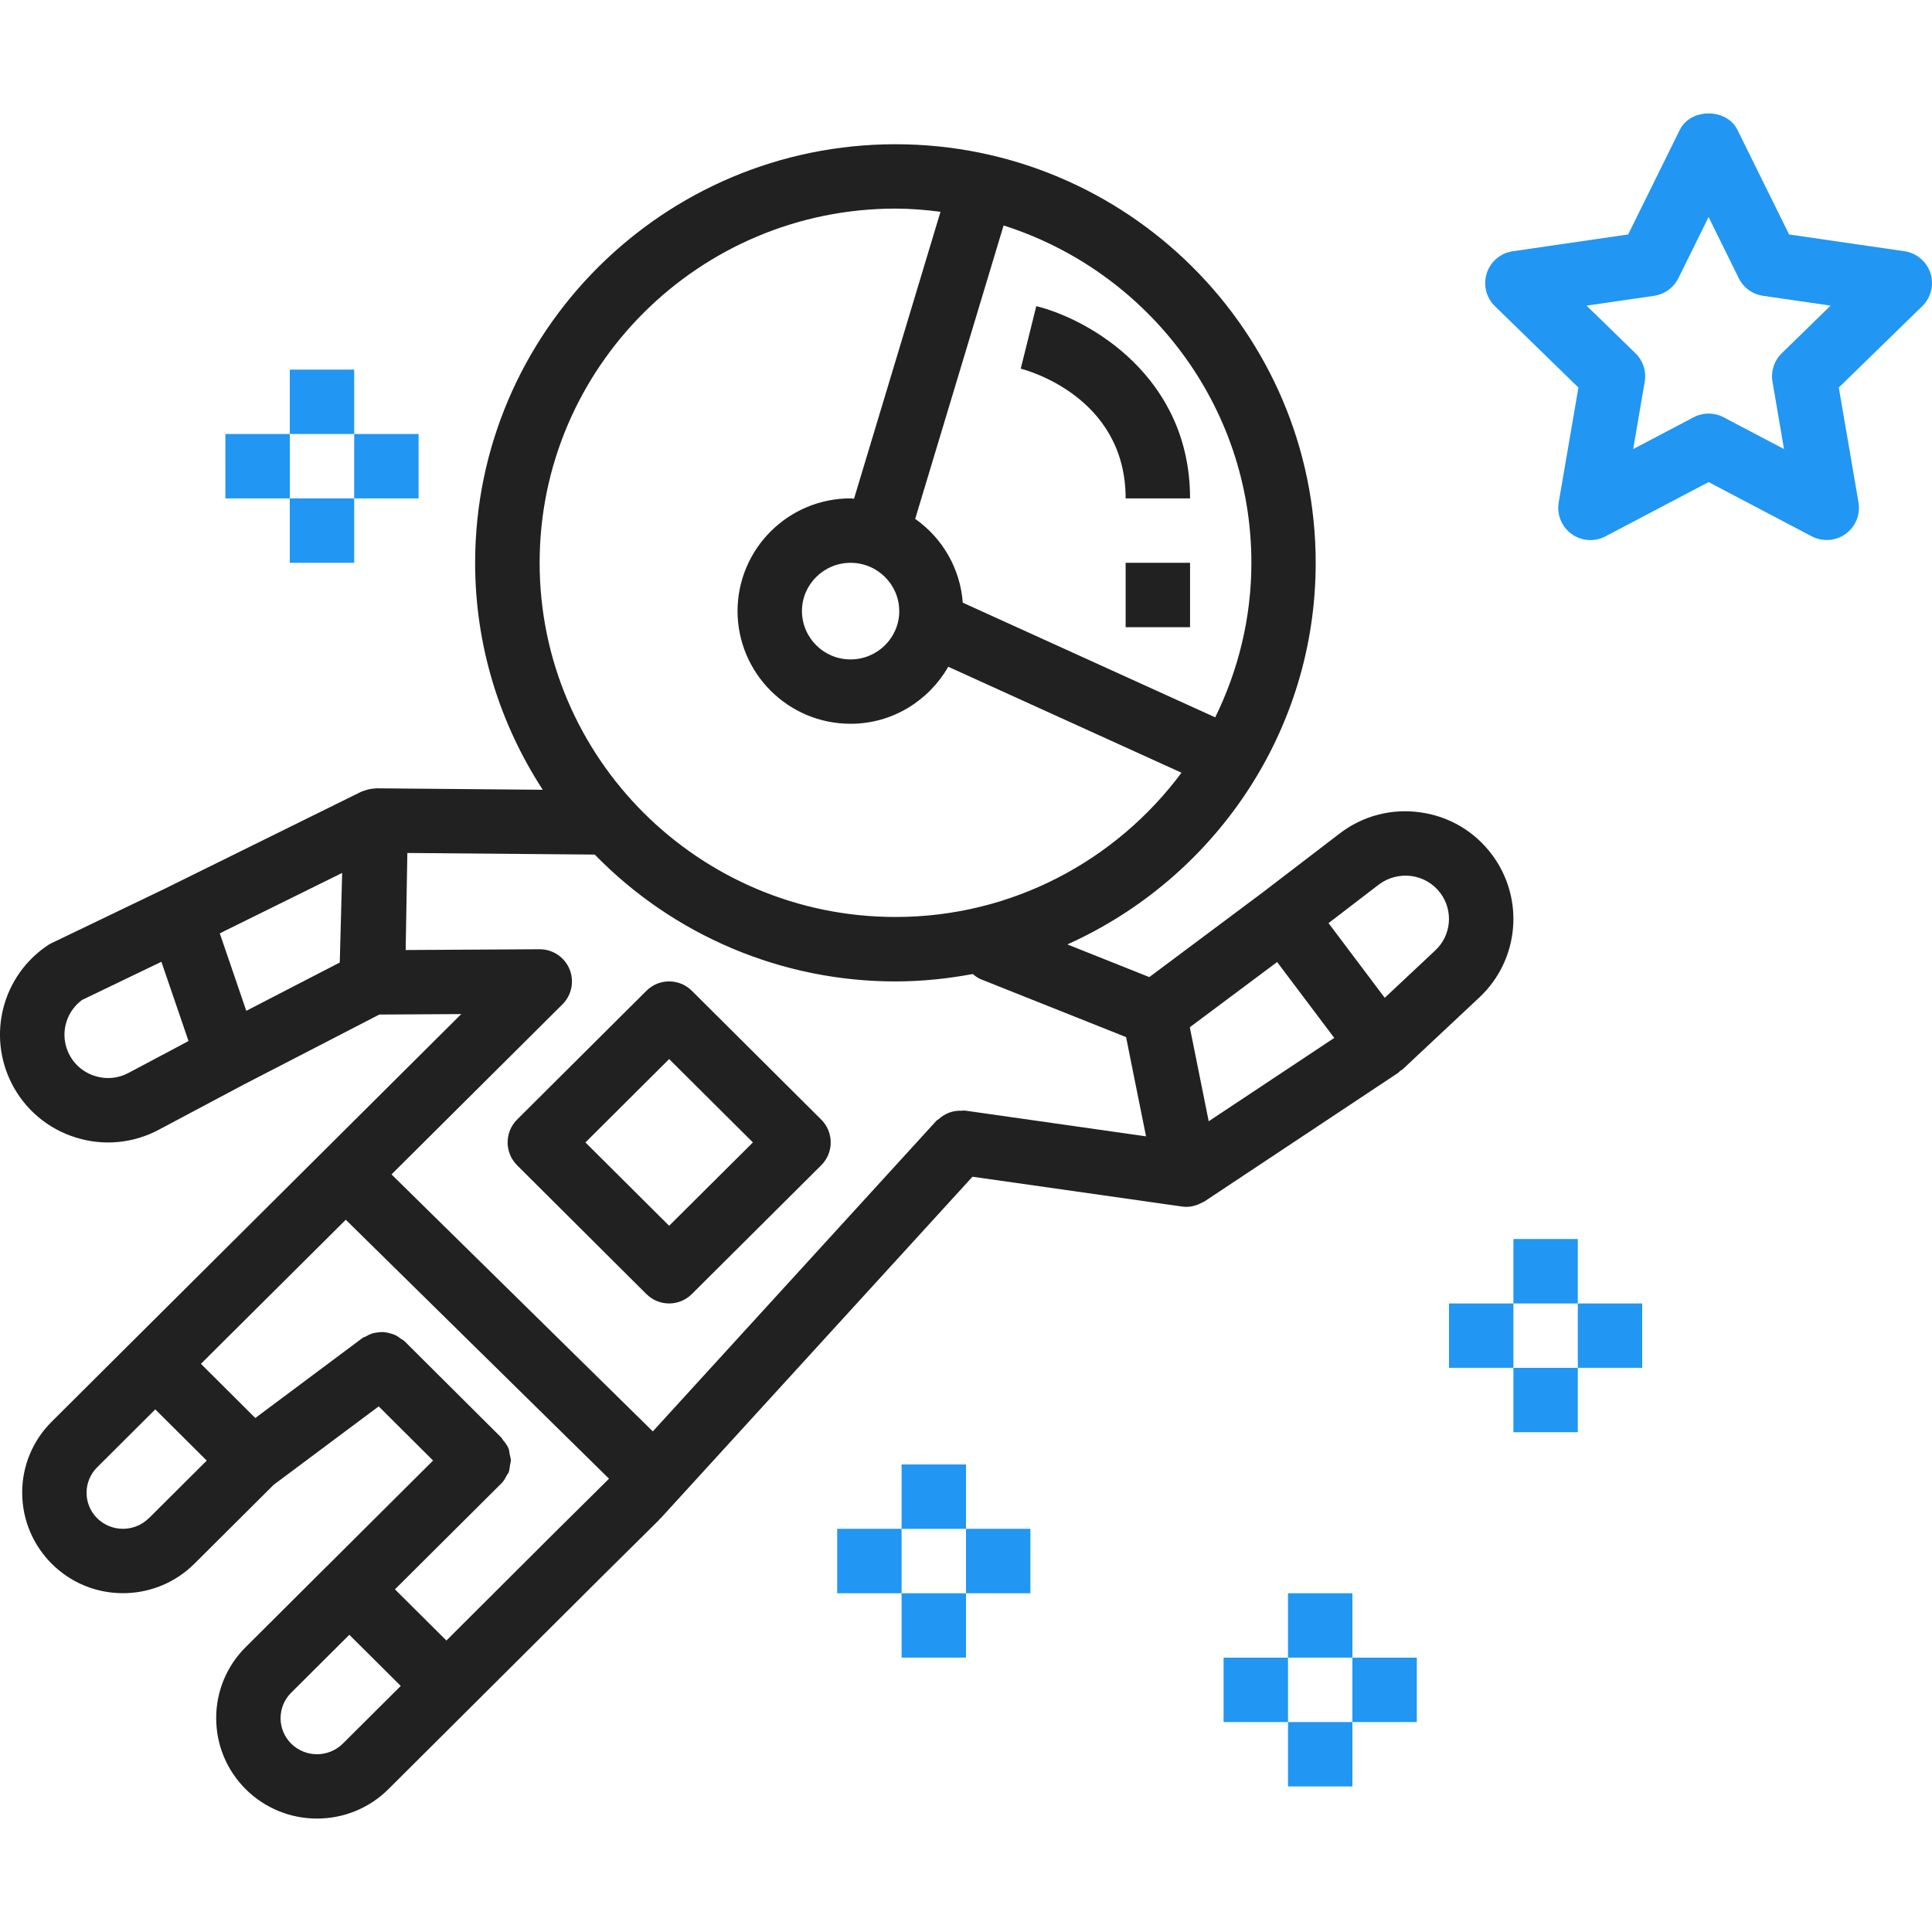
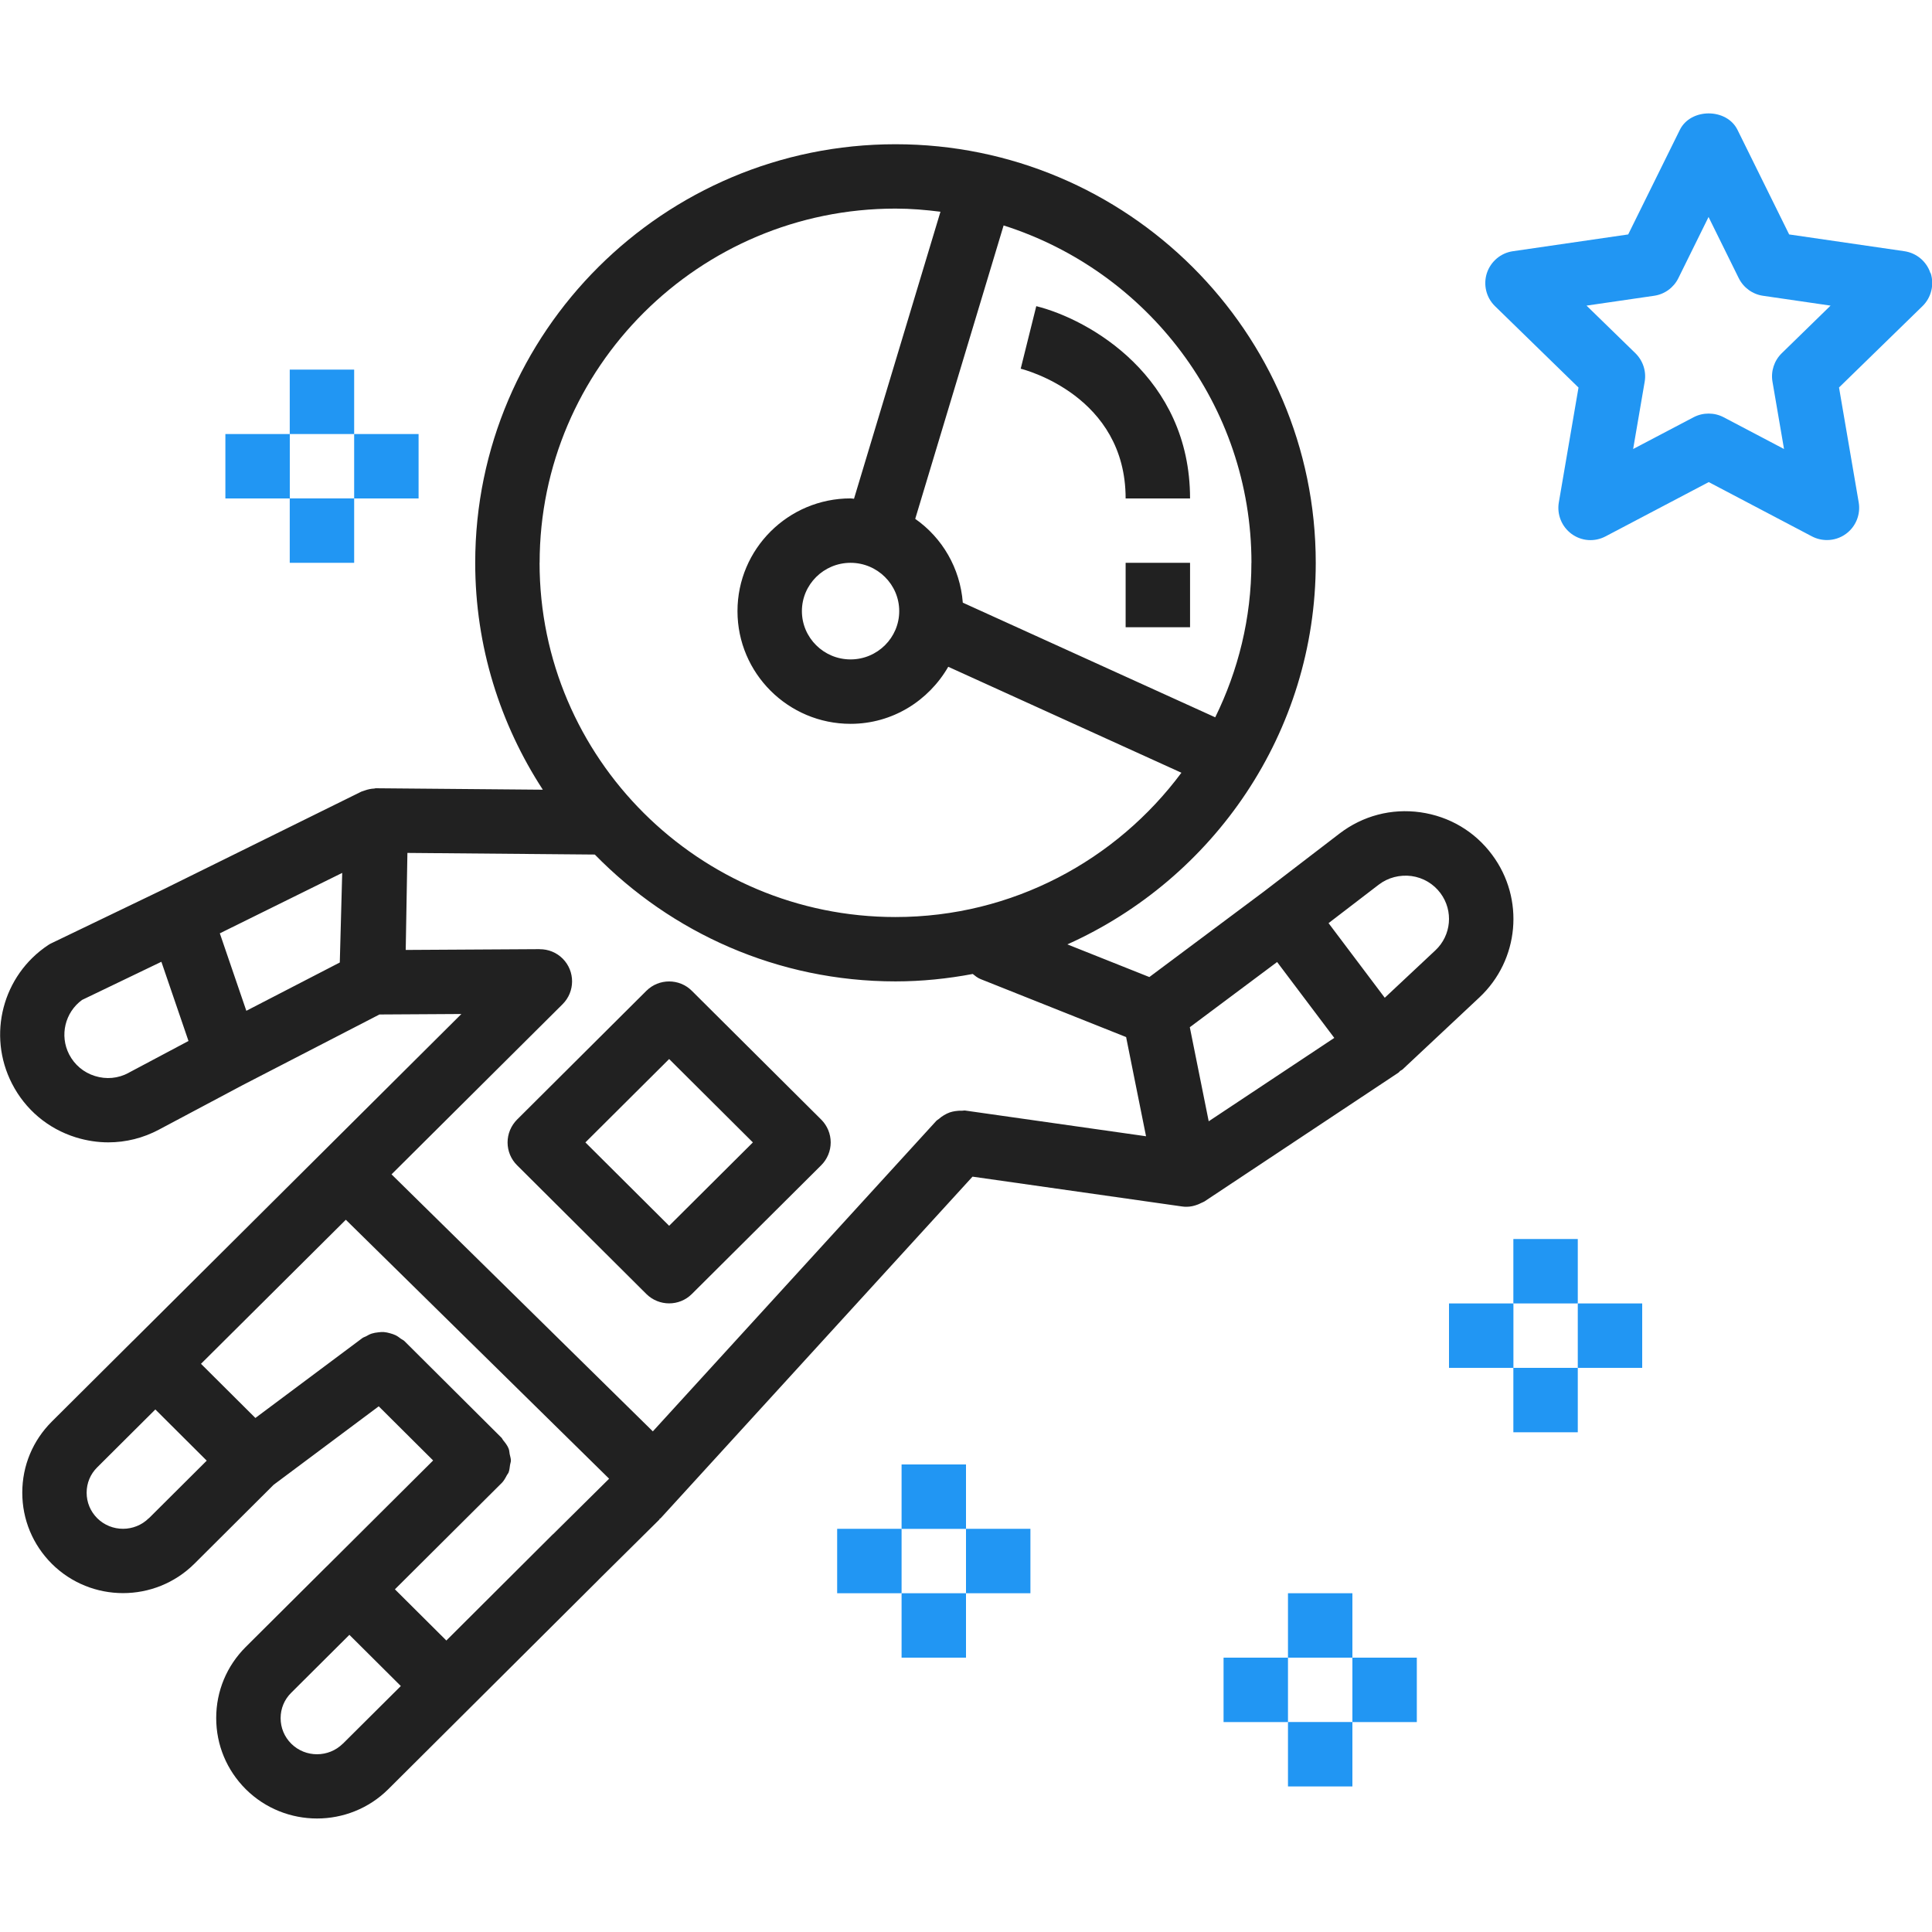
- <svg xmlns="http://www.w3.org/2000/svg" width="70" height="70" fill="none">
-   <path d="M69.943 9.896a1.168 1.168 0 00-.941-.793l-4.18-.608-1.87-3.787c-.391-.798-1.7-.798-2.091 0l-1.87 3.787-4.18.608a1.167 1.167 0 00-.648 1.99l3.026 2.948-.714 4.162c-.075.438.105.88.463 1.142.363.263.837.296 1.23.088l3.738-1.966 3.738 1.966a1.168 1.168 0 001.693-1.23l-.714-4.162 3.025-2.949a1.17 1.17 0 00.295-1.196zM64.556 12.8c-.275.267-.4.655-.335 1.033l.417 2.437-2.188-1.15a1.164 1.164 0 00-1.088 0l-2.188 1.15.417-2.437a1.168 1.168 0 00-.334-1.033l-1.773-1.726 2.448-.356c.38-.055.708-.294.879-.639l1.094-2.216 1.094 2.216c.17.345.498.584.879.639l2.448.355-1.77 1.727zM57.167 44.892h-2.333v2.334h2.333v-2.334zM57.167 49.56h-2.333v2.332h2.333V49.56zM59.5 47.226h-2.333v2.333H59.5v-2.333zM54.834 47.226H52.5v2.333h2.334v-2.333zM49 57.726h-2.333v2.333H49v-2.333zM49 62.393h-2.333v2.333H49v-2.333zM51.334 60.06H49v2.333h2.334v-2.334zM46.667 60.06h-2.334v2.333h2.334v-2.334zM35 53.06h-2.333v2.333H35v-2.334zM35 57.726h-2.333v2.333H35v-2.333zM37.333 55.392H35v2.334h2.333v-2.334zM32.667 55.392h-2.334v2.334h2.334v-2.334zM12.833 13.392H10.5v2.333h2.333v-2.333zM12.833 18.059H10.5v2.333h2.333V18.06zM15.166 15.725h-2.333v2.334h2.333v-2.334zM10.5 15.725H8.166v2.334H10.5v-2.334z" fill="#2196F3" />
-   <path d="M54.063 30.974a3.88 3.88 0 00-2.599-1.541 3.886 3.886 0 00-2.93.77L45.794 32.3l-.001.002-4.151 3.1-2.97-1.184c5.296-2.376 8.998-7.674 8.998-13.825 0-8.363-6.83-15.167-15.227-15.167s-15.228 6.804-15.228 15.167c0 3.031.907 5.85 2.45 8.222l-6.046-.053h-.01c-.019 0-.034.01-.051.01a1.143 1.143 0 00-.34.069c-.028.01-.057.016-.084.029-.014.006-.028.007-.042.014l-7.072 3.491c-.001 0-.003 0-.003.002l-4.141 1.991a.898.898 0 00-.138.077A3.895 3.895 0 00.43 39.268a3.884 3.884 0 002.31 1.944 3.891 3.891 0 003.016-.281l3.036-1.614 4.952-2.558 2.968-.017L4.808 48.588c0 .002-.002.002-.003.003l-2.928 2.916a3.607 3.607 0 00-1.073 2.577 3.647 3.647 0 003.652 3.64c.936 0 1.869-.355 2.582-1.062l2.875-2.863 3.808-2.843 1.97 1.962-3.853 3.837-.004.002-2.928 2.917a3.608 3.608 0 00-1.073 2.576c0 .973.38 1.889 1.073 2.579a3.65 3.65 0 002.58 1.061c.935 0 1.87-.354 2.582-1.061l2.93-2.917 4.686-4.667.002-.003 2.21-2.188-.01-.008c.015-.014.035-.019.049-.034l11.3-12.377 7.593 1.08c.055.008.11.012.165.012.14 0 .277-.034.41-.084.038-.014.071-.033.108-.051.042-.021.086-.033.126-.06l7.029-4.666c.026-.018.04-.046.064-.065.028-.022.063-.031.089-.056l2.78-2.605a3.892 3.892 0 00.465-5.166zM4.66 38.872a1.56 1.56 0 01-1.221.113 1.564 1.564 0 01-.465-2.755l2.874-1.383.692 2.022.29.85-2.17 1.153zm7.65-3.998l-3.387 1.75-.558-1.633-.402-1.174 4.434-2.189-.087 3.246zm33.03-14.482c0 2.009-.48 3.904-1.31 5.599l-9.147-4.155a4.07 4.07 0 00-1.724-3.035l3.203-10.632c5.2 1.654 8.978 6.506 8.978 12.223zm-25.788 0c0-7.076 5.784-12.834 12.894-12.834.553 0 1.094.047 1.63.115L30.943 18.07c-.042 0-.081-.013-.125-.013a4.094 4.094 0 00-4.096 4.084 4.095 4.095 0 004.096 4.083c1.52 0 2.832-.838 3.54-2.066l8.45 3.839c-2.352 3.164-6.114 5.227-10.362 5.227-7.11 0-12.894-5.757-12.894-12.833zm13.03 1.75c0 .965-.792 1.75-1.764 1.75a1.759 1.759 0 01-1.762-1.75c0-.965.79-1.75 1.762-1.75s1.763.785 1.763 1.75zM5.391 55.007a1.331 1.331 0 01-1.87.002 1.3 1.3 0 010-1.847l2.105-2.097L7.49 52.92l-2.097 2.089zm7.03 8.167a1.33 1.33 0 01-1.87.002 1.299 1.299 0 010-1.847l2.106-2.098.88.876.983.978-2.099 2.09zm7.616-7.588l-.003.003-3.86 3.85-.882-.877-.982-.977 3.857-3.84v-.001l.004-.002c.087-.088.142-.193.196-.297.015-.03.044-.056.057-.087.036-.09.042-.187.056-.281.007-.054.03-.104.03-.16 0-.077-.028-.153-.044-.23-.014-.07-.014-.141-.041-.209a1.167 1.167 0 00-.2-.3c-.022-.027-.03-.06-.054-.084h-.002s0-.003-.002-.004l-3.515-3.5c-.037-.038-.085-.053-.127-.084a1.116 1.116 0 00-.19-.127 1.084 1.084 0 00-.204-.07 1.12 1.12 0 00-.226-.044 1.133 1.133 0 00-.209.01c-.078.01-.151.02-.227.045a1.08 1.08 0 00-.206.098c-.044.024-.093.033-.133.063l-3.88 2.896-1.97-1.963 5.248-5.22 9.538 9.382-2.029 2.01zm14.917-15.349c-.034-.004-.066.008-.1.006a1.148 1.148 0 00-.252.015 1.076 1.076 0 00-.404.15 1.12 1.12 0 00-.181.134c-.028.024-.062.036-.088.064L23.653 51.862l-9.468-9.311 6.197-6.165a1.168 1.168 0 00-.83-1.993l-4.854.028.061-3.516 6.79.058a15.2 15.2 0 0010.897 4.596c.957 0 1.89-.1 2.799-.268.087.07.174.14.283.185l5.272 2.1.333 1.66.39 1.936-6.569-.935zm8.84.39l-.685-3.408 3.164-2.363.828 1.1 1.242 1.65-4.55 3.02zm8.21-6.193l-1.832 1.718-2.037-2.705 1.818-1.394c.34-.261.768-.367 1.188-.313.422.06.796.28 1.05.622a1.562 1.562 0 01-.187 2.072z" fill="#212121" />
-   <path d="M29.755 40.565l-4.688-4.667a1.166 1.166 0 00-1.646 0l-4.687 4.667a1.172 1.172 0 000 1.654l4.686 4.667a1.166 1.166 0 001.647 0l4.688-4.667a1.167 1.167 0 000-1.654zm-5.51 3.848l-3.034-3.02 3.033-3.021 3.035 3.02-3.035 3.02zM37.547 11.092l-.564 2.266c.156.039 3.801.988 3.801 4.7h2.334c0-4.412-3.644-6.486-5.571-6.966zM43.118 20.392h-2.334v2.333h2.334v-2.333z" fill="#212121" />
+ <svg xmlns="http://www.w3.org/2000/svg" version="1.1" width="32" height="32" viewBox="0 0 32 32">
+   <path fill="#2196f3" d="M31.974 4.524c-0.063-0.193-0.229-0.333-0.43-0.363l-1.91-0.278-0.855-1.731c-0.179-0.365-0.777-0.365-0.956 0l-0.855 1.731-1.91 0.278c-0.201 0.029-0.367 0.17-0.431 0.363-0.062 0.193-0.011 0.405 0.135 0.547l1.383 1.348-0.326 1.903c-0.034 0.2 0.048 0.402 0.212 0.522 0.166 0.121 0.382 0.135 0.562 0.040l1.709-0.899 1.709 0.899c0.078 0.041 0.164 0.061 0.249 0.061 0.11 0 0.221-0.034 0.314-0.102 0.164-0.119 0.246-0.322 0.212-0.522l-0.326-1.903 1.383-1.348c0.145-0.142 0.197-0.354 0.135-0.547zM29.511 5.851c-0.125 0.122-0.183 0.299-0.153 0.472l0.191 1.114-1-0.526c-0.078-0.041-0.163-0.061-0.249-0.061s-0.17 0.020-0.249 0.061l-1.001 0.526 0.191-1.114c0.030-0.173-0.028-0.349-0.153-0.472l-0.81-0.789 1.119-0.163c0.174-0.025 0.324-0.134 0.402-0.292l0.5-1.013 0.5 1.013c0.078 0.157 0.228 0.267 0.402 0.292l1.119 0.163-0.809 0.789z" />
+   <path fill="#2196f3" d="M26.133 20.522h-1.067v1.067h1.067v-1.067z" />
+   <path fill="#2196f3" d="M26.133 22.656h-1.067v1.067h1.067v-1.067z" />
+   <path fill="#2196f3" d="M27.2 21.589h-1.067v1.067h1.067v-1.067z" />
+   <path fill="#2196f3" d="M25.067 21.589h-1.067v1.067h1.067v-1.067z" />
+   <path fill="#2196f3" d="M22.4 26.389h-1.067v1.067h1.067v-1.067z" />
+   <path fill="#2196f3" d="M22.4 28.522h-1.067v1.067h1.067v-1.067z" />
+   <path fill="#2196f3" d="M23.467 27.456h-1.067v1.067h1.067v-1.067z" />
+   <path fill="#2196f3" d="M21.333 27.456h-1.067v1.067h1.067v-1.067z" />
+   <path fill="#2196f3" d="M16 24.256h-1.067v1.067h1.067v-1.067z" />
+   <path fill="#2196f3" d="M16 26.389h-1.067v1.067h1.067v-1.067z" />
+   <path fill="#2196f3" d="M17.067 25.322h-1.067v1.067h1.067v-1.067z" />
+   <path fill="#2196f3" d="M14.933 25.322h-1.067v1.067h1.067v-1.067z" />
+   <path fill="#2196f3" d="M5.866 6.122h-1.067v1.067h1.067v-1.067z" />
+   <path fill="#2196f3" d="M5.866 8.255h-1.067v1.067h1.067v-1.067z" />
+   <path fill="#2196f3" d="M6.933 7.189h-1.067v1.067h1.067v-1.067z" />
+   <path fill="#2196f3" d="M4.8 7.189h-1.067v1.067h1.067v-1.067z" />
+   <path fill="#212121" d="M24.715 14.159c-0.287-0.388-0.709-0.637-1.188-0.705-0.481-0.068-0.956 0.058-1.34 0.352l-1.252 0.96-1.898 1.417-1.358-0.541c2.421-1.086 4.114-3.508 4.114-6.32 0-3.823-3.123-6.933-6.961-6.933s-6.961 3.11-6.961 6.933c0 1.386 0.414 2.674 1.12 3.758l-2.764-0.024c-0.002 0-0.003 0-0.005 0-0.009 0-0.015 0.004-0.023 0.005-0.053 0.002-0.105 0.013-0.155 0.031-0.013 0.005-0.026 0.008-0.038 0.013-0.006 0.003-0.013 0.003-0.019 0.006l-3.233 1.596c-0.001 0-0.001 0-0.001 0.001l-1.893 0.911c-0.021 0.009-0.042 0.021-0.063 0.035-0.755 0.502-1.012 1.489-0.598 2.295 0.22 0.429 0.595 0.745 1.056 0.889 0.178 0.055 0.359 0.083 0.539 0.083 0.29 0 0.577-0.071 0.839-0.211l1.388-0.738 2.264-1.169 1.357-0.008-5.442 5.416c-0.001 0.001-0.001 0.001-0.002 0.001l-1.339 1.333c-0.316 0.315-0.49 0.732-0.49 1.178s0.174 0.863 0.49 1.179c0.325 0.323 0.752 0.485 1.179 0.485s0.854-0.162 1.18-0.485l1.314-1.309 1.741-1.3 0.901 0.897-1.762 1.754c-0 0.001-0.001 0.001-0.002 0.001l-1.339 1.333c-0.316 0.315-0.49 0.732-0.49 1.178s0.174 0.863 0.49 1.179c0.325 0.323 0.753 0.485 1.18 0.485s0.855-0.162 1.18-0.485l3.482-3.467c0.001-0.001 0.001-0.001 0.001-0.002l1.010-1-0.004-0.004c0.006-0.006 0.015-0.009 0.022-0.015l5.166-5.658 3.471 0.494c0.025 0.004 0.050 0.005 0.075 0.005 0.065 0 0.127-0.015 0.187-0.038 0.018-0.006 0.033-0.015 0.050-0.023 0.019-0.010 0.039-0.015 0.058-0.027l3.213-2.133c0.012-0.008 0.018-0.021 0.029-0.029 0.013-0.010 0.029-0.014 0.041-0.026l1.271-1.191c0.662-0.62 0.753-1.635 0.212-2.362zM2.13 17.77c-0.173 0.093-0.37 0.111-0.558 0.052-0.187-0.058-0.338-0.186-0.427-0.358-0.161-0.314-0.068-0.696 0.214-0.902l1.314-0.632 0.449 1.312-0.992 0.527zM5.628 15.942l-1.548 0.8-0.439-1.283 2.027-1.001-0.040 1.484zM20.727 9.322c0 0.918-0.219 1.785-0.599 2.559l-4.181-1.899c-0.044-0.573-0.341-1.075-0.788-1.388l1.464-4.86c2.378 0.756 4.105 2.974 4.105 5.588zM8.938 9.322c0-3.235 2.644-5.867 5.894-5.867 0.253 0 0.5 0.021 0.745 0.052l-1.432 4.754c-0.019-0.001-0.037-0.006-0.057-0.006-1.033 0-1.873 0.837-1.873 1.867s0.84 1.867 1.873 1.867c0.694 0 1.294-0.383 1.618-0.945l3.862 1.755c-1.075 1.446-2.795 2.39-4.737 2.39-3.25 0-5.894-2.632-5.894-5.867zM14.894 10.122c0 0.441-0.362 0.8-0.806 0.8s-0.806-0.359-0.806-0.8c0-0.441 0.362-0.8 0.806-0.8s0.806 0.359 0.806 0.8zM2.465 25.146c-0.236 0.234-0.619 0.234-0.854 0.001-0.114-0.114-0.176-0.263-0.176-0.423s0.062-0.309 0.176-0.421l0.962-0.958 0.851 0.848-0.959 0.955zM5.679 28.88c-0.236 0.234-0.619 0.235-0.855 0.001-0.114-0.114-0.176-0.263-0.176-0.423s0.062-0.309 0.176-0.421l0.963-0.959 0.852 0.848-0.96 0.955zM9.16 25.411c-0.001 0-0.001 0-0.002 0.001l-1.765 1.76-0.852-0.848 1.763-1.755c0 0 0 0 0-0s0.001-0.001 0.002-0.001c0.040-0.040 0.065-0.088 0.090-0.135 0.007-0.014 0.020-0.026 0.026-0.040 0.017-0.041 0.019-0.085 0.026-0.129 0.003-0.025 0.014-0.047 0.014-0.073 0-0.036-0.013-0.070-0.020-0.106-0.006-0.032-0.006-0.065-0.019-0.095-0.020-0.050-0.055-0.094-0.091-0.138-0.010-0.012-0.014-0.027-0.025-0.038 0 0 0 0-0.001 0s-0.001-0.002-0.001-0.002l-1.607-1.6c-0.017-0.017-0.039-0.024-0.058-0.038-0.028-0.022-0.055-0.042-0.087-0.058-0.030-0.015-0.061-0.024-0.093-0.033-0.034-0.010-0.067-0.017-0.103-0.020-0.033-0.002-0.063 0.001-0.095 0.005-0.036 0.004-0.069 0.009-0.104 0.020-0.034 0.011-0.063 0.027-0.094 0.045-0.020 0.011-0.042 0.015-0.061 0.029l-1.773 1.324-0.901-0.897 2.399-2.386 4.361 4.289-0.928 0.919zM15.979 18.394c-0.015-0.002-0.030 0.004-0.045 0.003-0.039-0.002-0.076 0.001-0.115 0.007-0.030 0.005-0.059 0.011-0.088 0.021-0.034 0.012-0.065 0.028-0.097 0.047-0.030 0.018-0.057 0.037-0.083 0.061-0.013 0.011-0.028 0.017-0.040 0.029l-4.698 5.146-4.328-4.257 2.833-2.818c0.209-0.208 0.21-0.546 0.002-0.755-0.105-0.105-0.243-0.157-0.381-0.156v-0.001l-2.219 0.013 0.028-1.607 3.104 0.027c1.265 1.294 3.029 2.101 4.981 2.101 0.437 0 0.864-0.045 1.279-0.123 0.040 0.032 0.079 0.065 0.13 0.085l2.41 0.96 0.152 0.758 0.178 0.885-3.003-0.427zM20.020 18.572l-0.313-1.558 1.446-1.080 0.947 1.257-2.080 1.381zM23.774 15.741l-0.838 0.785-0.931-1.236 0.831-0.637c0.155-0.119 0.351-0.168 0.543-0.143 0.193 0.027 0.364 0.128 0.48 0.284 0.217 0.292 0.18 0.699-0.085 0.947z" />
+   <path fill="#212121" d="M13.602 18.544l-2.143-2.133c-0.207-0.207-0.545-0.207-0.753 0l-2.142 2.133c-0.1 0.101-0.157 0.236-0.157 0.378s0.056 0.278 0.157 0.378l2.142 2.133c0.104 0.103 0.241 0.155 0.377 0.155s0.273-0.052 0.376-0.155l2.143-2.133c0.1-0.1 0.157-0.236 0.157-0.378s-0.057-0.278-0.157-0.378zM11.083 20.303l-1.387-1.381 1.387-1.381 1.387 1.381-1.387 1.381z" />
+   <path fill="#212121" d="M17.164 5.071l-0.258 1.036c0.071 0.018 1.738 0.452 1.738 2.149h1.067c-0-2.017-1.666-2.965-2.547-3.185z" />
+   <path fill="#212121" d="M19.711 9.322h-1.067v1.067h1.067v-1.067z" />
</svg>
